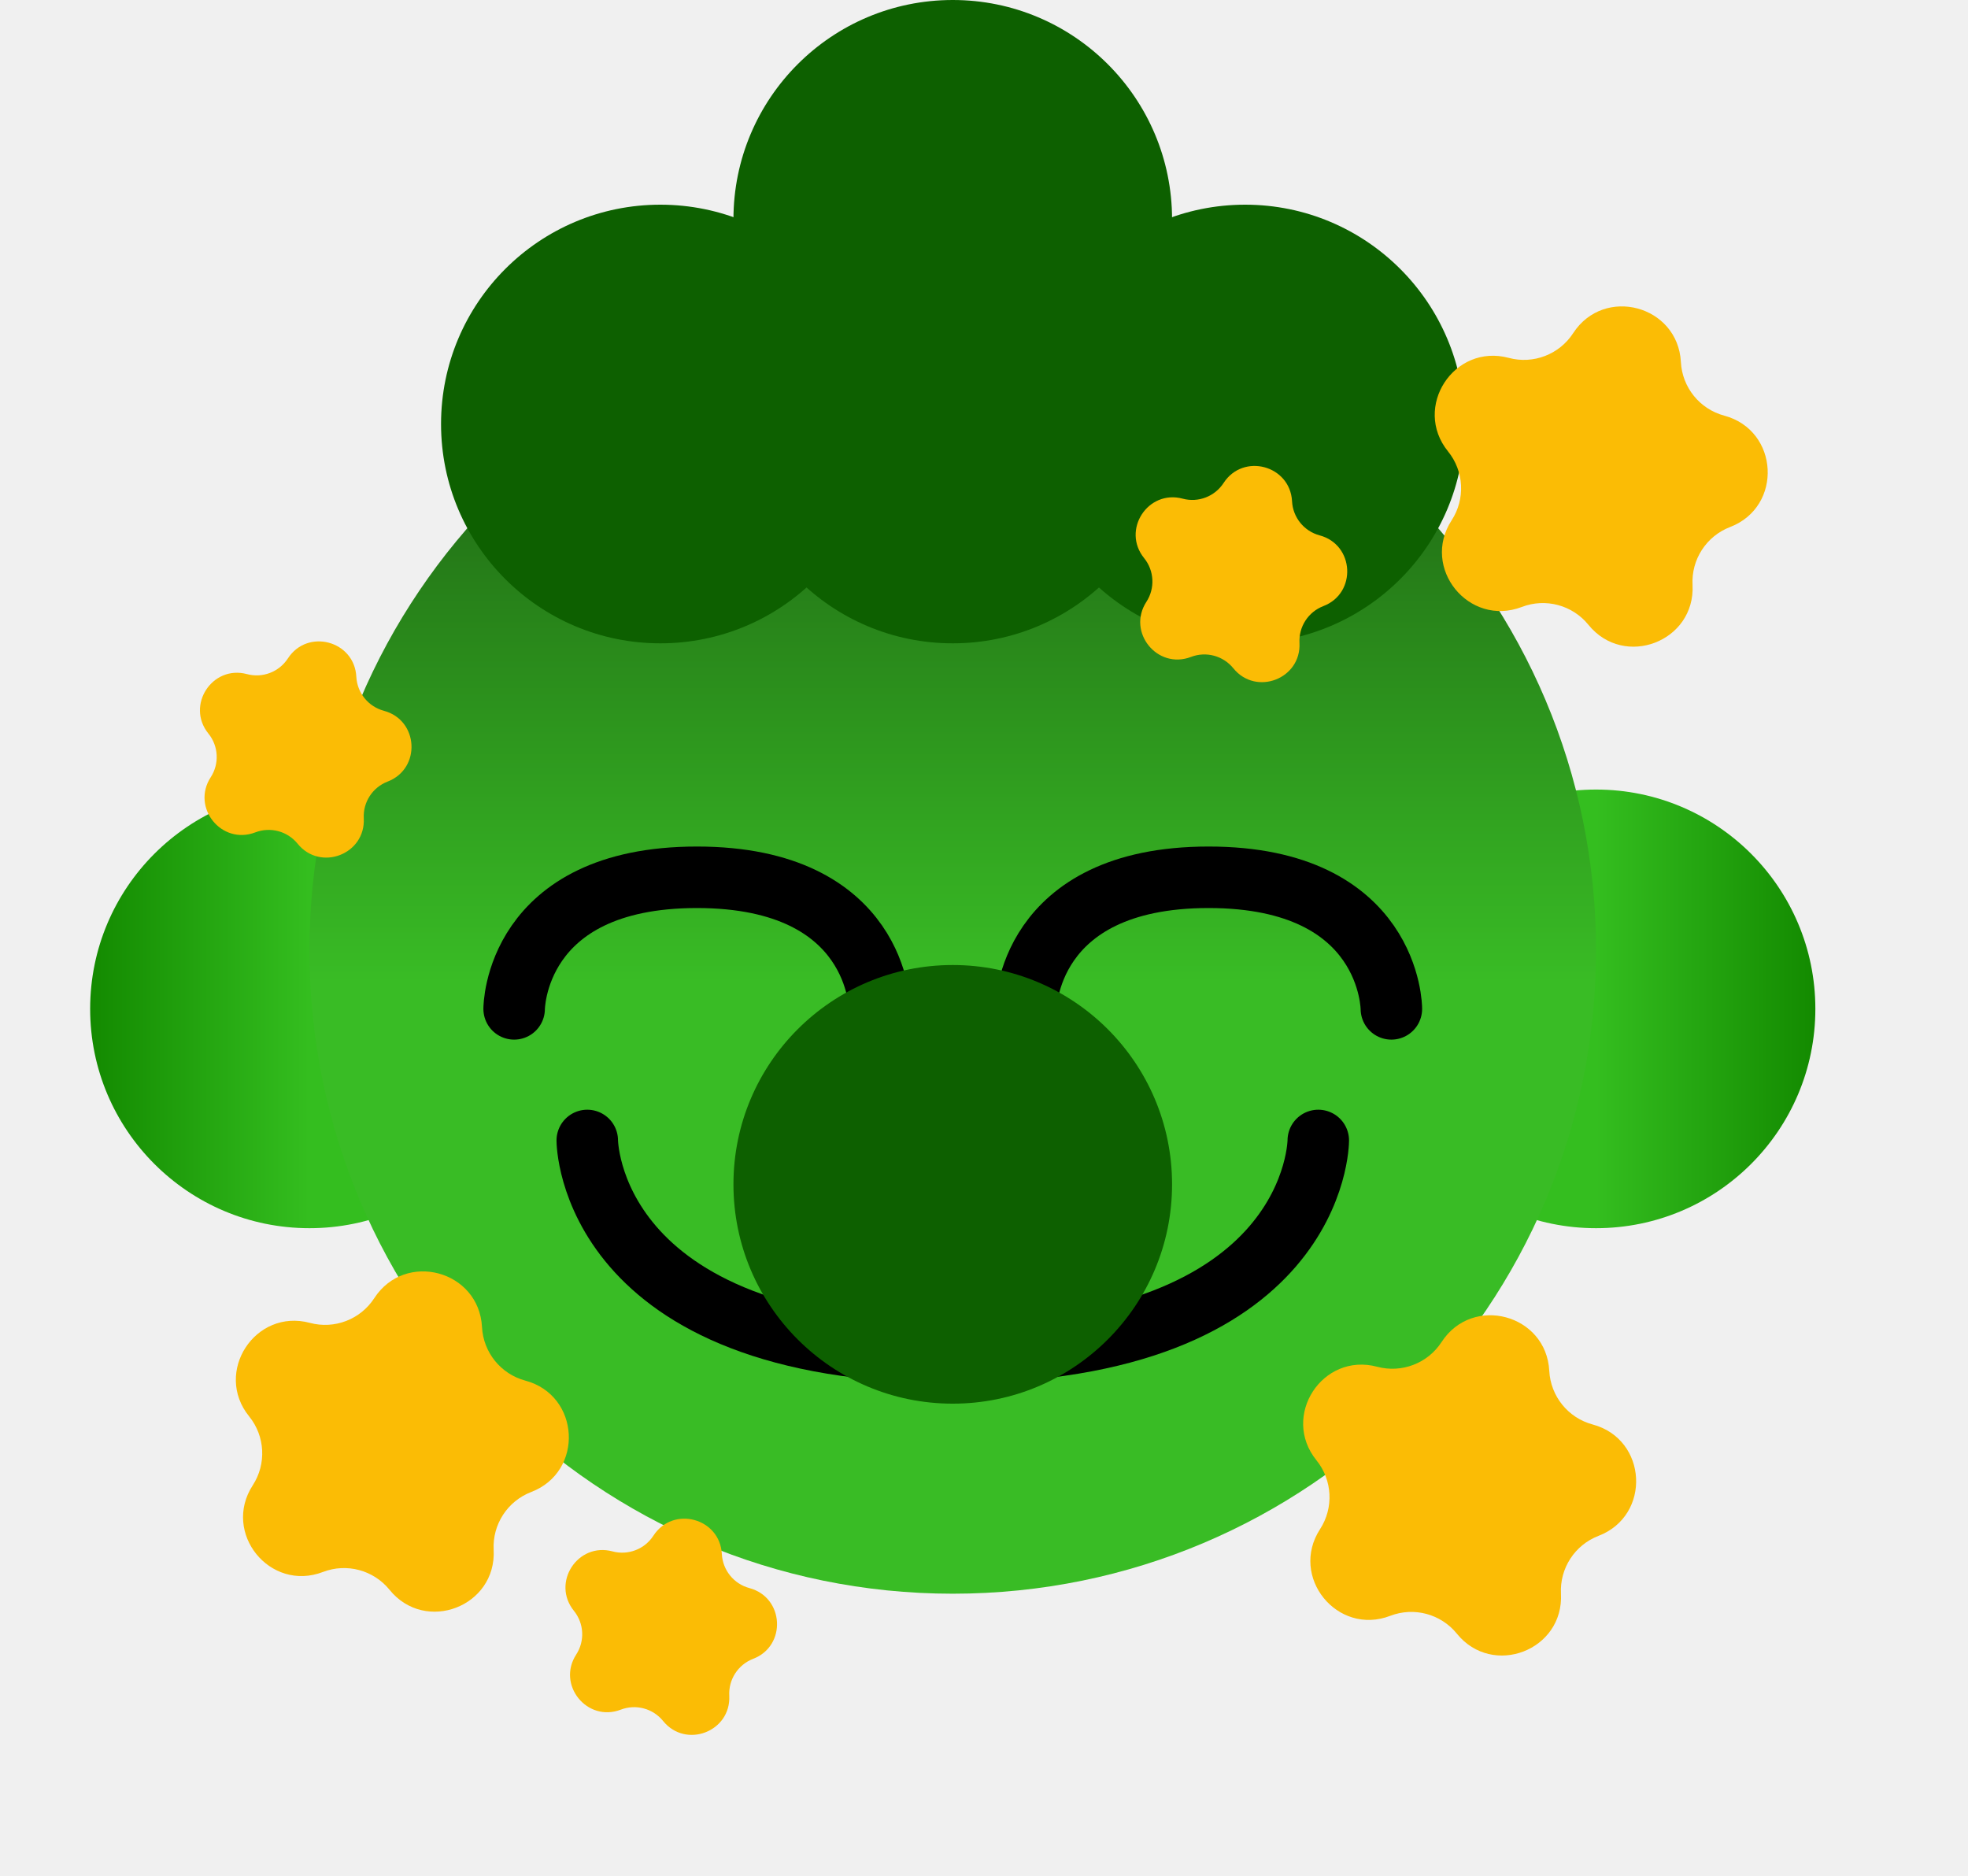
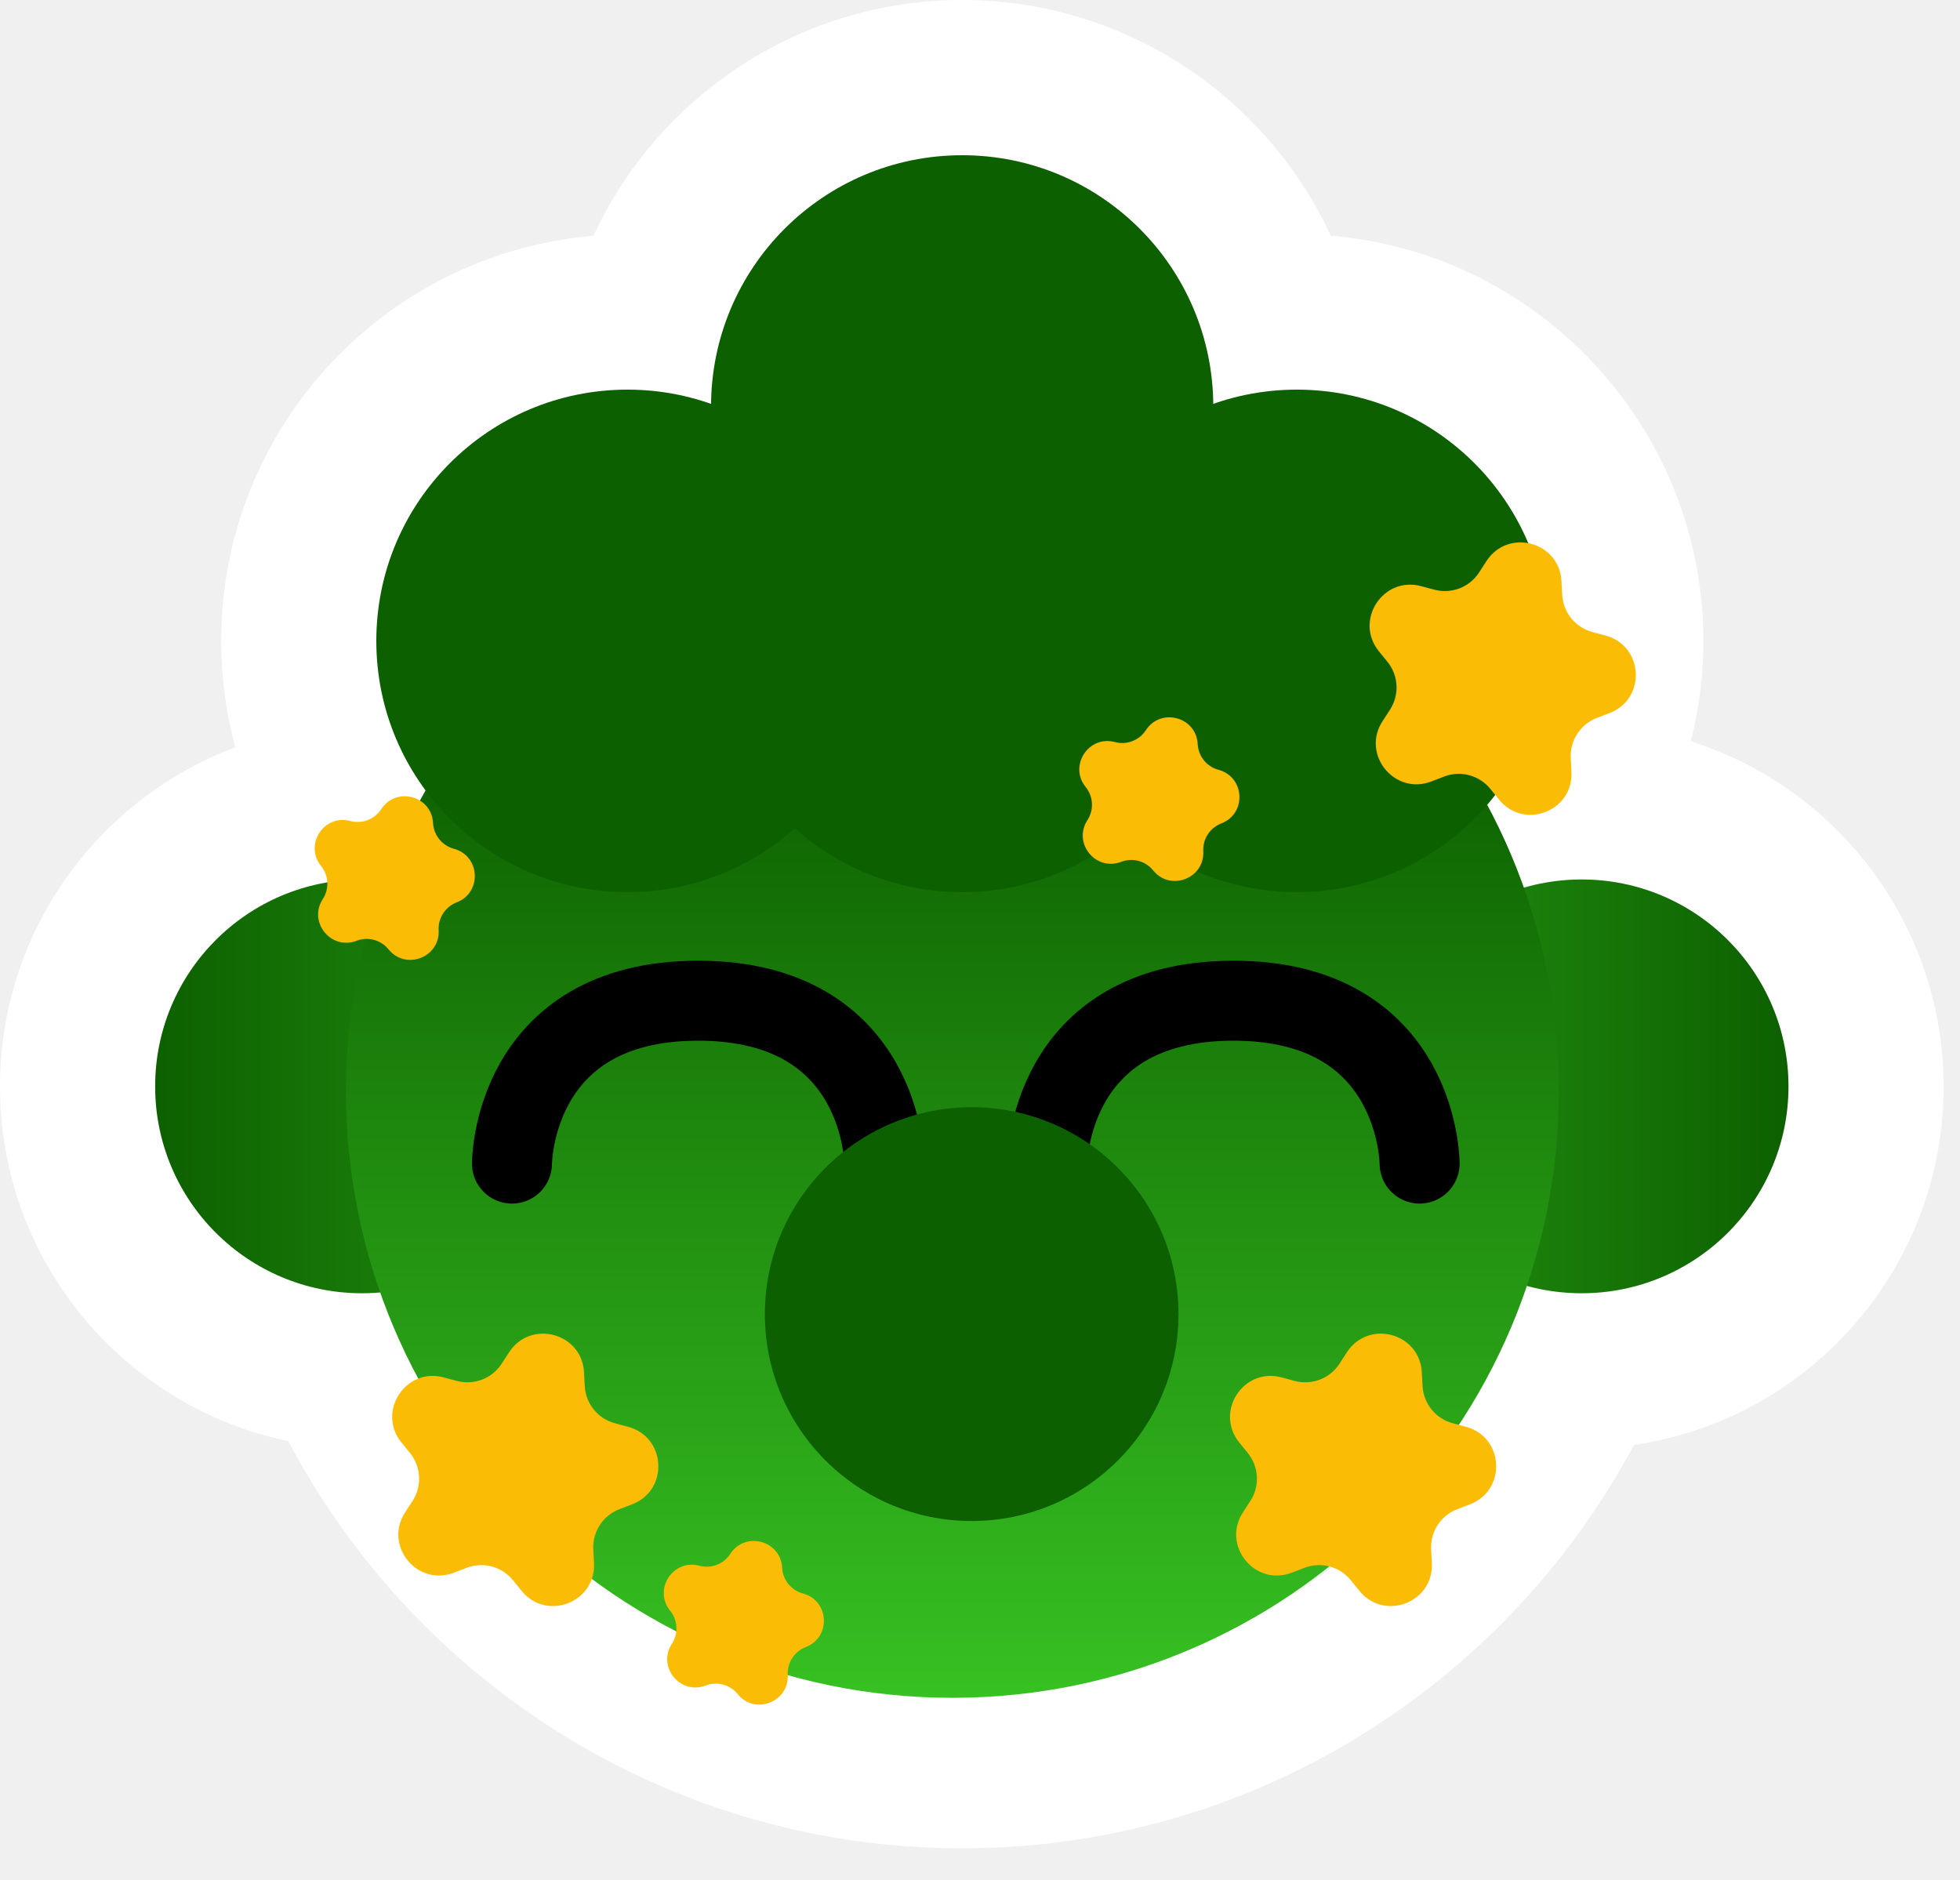
- <svg xmlns="http://www.w3.org/2000/svg" width="64" height="61" viewBox="0 0 64 61" fill="none">
-   <circle cx="51.904" cy="32.807" r="7.132" fill="url(#paint0_linear_1022_566)" />
-   <circle cx="7.132" cy="7.132" r="7.132" transform="matrix(-1 0 0 1 17.1957 25.675)" fill="url(#paint1_linear_1022_566)" />
-   <circle cx="30.984" cy="30.905" r="20.92" fill="url(#paint2_linear_1022_566)" />
-   <path d="M38.116 7.132C38.116 11.071 34.923 14.264 30.984 14.264C27.045 14.264 23.852 11.071 23.852 7.132C23.852 3.193 27.045 0 30.984 0C34.923 0 38.116 3.193 38.116 7.132Z" fill="#0D6000" />
-   <path d="M28.607 13.788C28.607 17.727 25.414 20.92 21.475 20.92C17.536 20.92 14.343 17.727 14.343 13.788C14.343 9.85 17.536 6.656 21.475 6.656C25.414 6.656 28.607 9.85 28.607 13.788Z" fill="#0D6000" />
-   <path d="M47.625 13.788C47.625 17.727 44.432 20.92 40.493 20.92C36.554 20.92 33.361 17.727 33.361 13.788C33.361 9.85 36.554 6.656 40.493 6.656C44.432 6.656 47.625 9.85 47.625 13.788Z" fill="#0D6000" />
-   <path d="M38.116 13.788C38.116 17.727 34.923 20.92 30.984 20.92C27.045 20.92 23.852 17.727 23.852 13.788C23.852 9.85 27.045 6.656 30.984 6.656C34.923 6.656 38.116 9.85 38.116 13.788Z" fill="#0D6000" />
-   <path d="M19.098 37.086C19.098 37.086 19.098 43.98 30.984 43.98C42.871 43.98 42.871 37.086 42.871 37.086" stroke="black" stroke-width="2" stroke-linecap="round" />
-   <path d="M45.248 32.807C45.248 32.807 45.248 28.528 39.305 28.528C33.361 28.528 33.361 32.807 33.361 32.807" stroke="black" stroke-width="2" stroke-linecap="round" />
-   <path d="M28.607 32.807C28.607 32.807 28.607 28.528 22.664 28.528C16.72 28.528 16.72 32.807 16.72 32.807" stroke="black" stroke-width="2" stroke-linecap="round" />
-   <circle cx="30.984" cy="38.513" r="7.132" fill="#0D6000" />
-   <path d="M51.159 10.835C52.165 9.285 54.566 9.929 54.663 11.773C54.706 12.598 55.275 13.302 56.073 13.516C57.858 13.994 57.988 16.476 56.263 17.138C55.492 17.434 54.999 18.193 55.042 19.018C55.139 20.863 52.819 21.753 51.656 20.318C51.136 19.676 50.262 19.441 49.491 19.737C47.766 20.399 46.202 18.468 47.208 16.919C47.658 16.226 47.611 15.322 47.091 14.68C45.928 13.244 47.282 11.16 49.066 11.638C49.864 11.852 50.709 11.527 51.159 10.835Z" fill="#FBBC05" />
-   <path d="M39.792 15.705C40.431 14.721 41.956 15.13 42.018 16.302C42.045 16.826 42.407 17.273 42.914 17.409C44.048 17.712 44.131 19.29 43.035 19.71C42.545 19.898 42.232 20.381 42.259 20.905C42.321 22.077 40.846 22.643 40.108 21.731C39.777 21.323 39.222 21.174 38.732 21.362C37.636 21.783 36.642 20.555 37.281 19.571C37.567 19.131 37.537 18.556 37.207 18.149C36.468 17.236 37.328 15.912 38.462 16.216C38.969 16.352 39.506 16.145 39.792 15.705Z" fill="#FBBC05" />
-   <path d="M21.249 49.938C21.888 48.954 23.413 49.363 23.475 50.535C23.502 51.059 23.864 51.506 24.371 51.642C25.505 51.946 25.588 53.523 24.492 53.943C24.002 54.132 23.689 54.614 23.716 55.138C23.777 56.31 22.303 56.876 21.564 55.964C21.234 55.556 20.679 55.407 20.189 55.595C19.093 56.016 18.099 54.788 18.738 53.804C19.024 53.364 18.994 52.79 18.664 52.382C17.925 51.469 18.785 50.145 19.919 50.449C20.426 50.585 20.963 50.379 21.249 49.938Z" fill="#FBBC05" />
-   <path d="M9.362 21.411C10.002 20.426 11.527 20.835 11.588 22.007C11.616 22.532 11.978 22.978 12.485 23.114C13.618 23.418 13.701 24.995 12.605 25.416C12.115 25.604 11.802 26.086 11.83 26.61C11.891 27.782 10.417 28.348 9.678 27.436C9.348 27.028 8.792 26.88 8.302 27.068C7.206 27.488 6.213 26.261 6.852 25.276C7.138 24.836 7.108 24.262 6.777 23.854C6.039 22.942 6.899 21.617 8.032 21.921C8.539 22.057 9.076 21.851 9.362 21.411Z" fill="#FBBC05" />
-   <path d="M12.171 42.215C13.177 40.666 15.578 41.309 15.675 43.154C15.718 43.979 16.287 44.682 17.085 44.896C18.87 45.374 19 47.856 17.275 48.518C16.504 48.814 16.011 49.573 16.054 50.398C16.151 52.243 13.831 53.134 12.668 51.698C12.148 51.056 11.274 50.822 10.503 51.118C8.778 51.78 7.214 49.848 8.22 48.299C8.67 47.606 8.623 46.702 8.103 46.06C6.94 44.625 8.294 42.54 10.078 43.018C10.876 43.232 11.721 42.908 12.171 42.215Z" fill="#FBBC05" />
-   <path d="M46.88 43.641C47.886 42.092 50.287 42.735 50.383 44.58C50.427 45.405 50.996 46.108 51.794 46.322C53.579 46.8 53.709 49.282 51.984 49.944C51.213 50.24 50.72 50.999 50.763 51.824C50.86 53.669 48.539 54.56 47.377 53.124C46.857 52.482 45.983 52.248 45.212 52.544C43.487 53.206 41.923 51.275 42.929 49.725C43.379 49.032 43.331 48.129 42.812 47.487C41.649 46.051 43.003 43.967 44.787 44.445C45.585 44.658 46.43 44.334 46.88 43.641Z" fill="#FBBC05" />
+ <svg xmlns="http://www.w3.org/2000/svg" width="49" height="47" viewBox="0 0 49 47" fill="none">
+   <path d="M24.054 3.881C27.523 3.881 30.332 6.692 30.332 10.162C30.332 13.633 27.523 16.443 24.054 16.443C20.585 16.443 17.776 13.633 17.776 10.162C17.776 6.692 20.585 3.881 24.054 3.881ZM24.054 0C18.452 0 13.897 4.557 13.897 10.162C13.897 15.767 18.452 20.324 24.054 20.324C29.656 20.324 34.211 15.767 34.211 10.162C34.211 4.557 29.656 0 24.054 0Z" fill="white" />
+   <path d="M15.687 9.741C19.156 9.741 21.965 12.551 21.965 16.022C21.965 19.492 19.156 22.303 15.687 22.303C12.218 22.303 9.409 19.492 9.409 16.022C9.409 12.551 12.218 9.741 15.687 9.741ZM15.687 5.86C10.085 5.86 5.53 10.417 5.53 16.022C5.53 21.627 10.085 26.184 15.687 26.184C21.289 26.184 25.844 21.627 25.844 16.022C25.844 10.417 21.289 5.86 15.687 5.86Z" fill="white" />
+   <path d="M32.427 9.741C35.895 9.741 38.705 12.551 38.705 16.022C38.705 19.492 35.895 22.303 32.427 22.303C28.958 22.303 26.149 19.492 26.149 16.022C26.149 12.551 28.958 9.741 32.427 9.741ZM32.427 5.86C26.825 5.86 22.27 10.417 22.27 16.022C22.27 21.627 26.825 26.184 32.427 26.184C38.029 26.184 42.584 21.627 42.584 16.022C42.584 10.417 38.029 5.86 32.427 5.86Z" fill="white" />
+   <path d="M24.054 11.991C32.427 11.991 39.215 18.782 39.215 27.159C39.215 35.536 32.427 42.328 24.054 42.328C15.682 42.328 8.894 35.536 8.894 27.159C8.894 18.782 15.682 11.991 24.054 11.991ZM24.054 8.11C13.554 8.11 5.015 16.654 5.015 27.159C5.015 37.665 13.554 46.208 24.054 46.208C34.555 46.208 43.094 37.665 43.094 27.159C43.094 16.654 34.555 8.11 24.054 8.11Z" fill="white" />
+   <path d="M9.049 21.993C11.902 21.993 14.219 24.31 14.219 27.165C14.219 30.02 11.902 32.338 9.049 32.338C6.195 32.338 3.879 30.02 3.879 27.165C3.879 24.31 6.195 21.993 9.049 21.993ZM9.049 18.112C4.062 18.112 0 22.17 0 27.165C0 32.16 4.056 36.218 9.049 36.218C14.041 36.218 18.098 32.16 18.098 27.165C18.098 22.17 14.041 18.112 9.049 18.112Z" fill="white" />
+   <path d="M39.542 21.993C42.395 21.993 44.712 24.31 44.712 27.165C44.712 30.02 42.395 32.338 39.542 32.338C36.688 32.338 34.372 30.02 34.372 27.165C34.372 24.31 36.688 21.993 39.542 21.993ZM39.542 18.112C34.555 18.112 30.493 22.17 30.493 27.165C30.493 32.16 34.549 36.218 39.542 36.218C44.534 36.218 48.59 32.16 48.59 27.165C48.59 22.17 44.534 18.112 39.542 18.112Z" fill="white" />
+   <path d="M20.048 20.247H14.412C13.895 20.247 13.476 20.666 13.476 21.183C13.476 21.701 13.895 22.12 14.412 22.12H20.048C20.565 22.12 20.984 21.701 20.984 21.183C20.984 20.666 20.565 20.247 20.048 20.247Z" fill="white" />
+   <path d="M34.178 20.247H28.543C28.026 20.247 27.606 20.666 27.606 21.183C27.606 21.701 28.026 22.12 28.543 22.12H34.178C34.695 22.12 35.115 21.701 35.115 21.183C35.115 20.666 34.695 20.247 34.178 20.247Z" fill="white" />
+   <path d="M9.049 32.332C11.904 32.332 14.219 30.017 14.219 27.16C14.219 24.303 11.904 21.987 9.049 21.987C6.193 21.987 3.879 24.303 3.879 27.16C3.879 30.017 6.193 32.332 9.049 32.332Z" fill="url(#paint0_linear_1696_667)" />
+   <path d="M39.542 32.332C42.397 32.332 44.712 30.017 44.712 27.16C44.712 24.303 42.397 21.987 39.542 21.987C36.686 21.987 34.372 24.303 34.372 27.16C34.372 30.017 36.686 32.332 39.542 32.332Z" fill="url(#paint1_linear_1696_667)" />
+   <path d="M23.81 42.446C32.183 42.446 38.971 35.655 38.971 27.278C38.971 18.901 32.183 12.11 23.81 12.11C15.437 12.11 8.649 18.901 8.649 27.278C8.649 35.655 15.437 42.446 23.81 42.446Z" fill="url(#paint2_linear_1696_667)" />
+   <path d="M30.332 10.163C30.332 13.633 27.523 16.444 24.054 16.444C20.585 16.444 17.776 13.633 17.776 10.163C17.776 6.692 20.585 3.881 24.054 3.881C27.523 3.881 30.332 6.692 30.332 10.163Z" fill="#0D6000" />
+   <path d="M30.332 16.023C30.332 19.493 27.523 22.304 24.054 22.304C20.585 22.304 17.776 19.493 17.776 16.023C17.776 12.552 20.585 9.741 24.054 9.741C27.523 9.741 30.332 12.552 30.332 16.023Z" fill="#0D6000" />
+   <path d="M38.699 16.023C38.699 19.493 35.89 22.304 32.421 22.304C28.953 22.304 26.143 19.493 26.143 16.023C26.143 12.552 28.953 9.741 32.421 9.741C35.89 9.741 38.699 12.552 38.699 16.023Z" fill="#0D6000" />
+   <path d="M21.965 16.023C21.965 19.493 19.155 22.304 15.687 22.304C12.218 22.304 9.408 19.493 9.408 16.023C9.408 12.552 12.218 9.741 15.687 9.741C19.155 9.741 21.965 12.552 21.965 16.023Z" fill="#0D6000" />
+   <path d="M35.49 29.09C35.49 29.09 35.49 25.018 30.836 25.018C26.181 25.018 26.181 29.09 26.181 29.09M22.108 29.09C22.108 29.09 22.108 25.018 17.454 25.018C12.799 25.018 12.799 29.09 12.799 29.09" stroke="black" stroke-width="2" stroke-linecap="round" />
+   <path d="M24.292 38.026C27.147 38.026 29.462 35.711 29.462 32.854C29.462 29.997 27.147 27.681 24.292 27.681C21.437 27.681 19.122 29.997 19.122 32.854C19.122 35.711 21.437 38.026 24.292 38.026Z" fill="#0D6000" />
+   <path d="M37.163 14.026C37.701 13.198 38.985 13.542 39.037 14.528L39.055 14.869C39.078 15.31 39.382 15.687 39.809 15.801L40.139 15.889C41.093 16.145 41.163 17.472 40.24 17.826L39.922 17.948C39.509 18.107 39.245 18.513 39.269 18.954L39.286 19.295C39.338 20.281 38.097 20.758 37.476 19.99L37.261 19.725C36.983 19.381 36.515 19.256 36.103 19.414L35.784 19.537C34.862 19.891 34.026 18.858 34.564 18.029L34.75 17.743C34.99 17.372 34.965 16.889 34.687 16.546L34.472 16.281C33.85 15.513 34.574 14.398 35.528 14.654L35.858 14.742C36.285 14.857 36.737 14.683 36.977 14.313L37.163 14.026Z" fill="#FBBC05" />
+   <path d="M28.647 18.255C29.019 17.683 29.906 17.92 29.942 18.602C29.958 18.907 30.168 19.167 30.463 19.246C31.123 19.423 31.171 20.341 30.534 20.585C30.248 20.695 30.066 20.975 30.082 21.28C30.118 21.962 29.26 22.292 28.83 21.761C28.638 21.523 28.315 21.437 28.03 21.546C27.392 21.791 26.814 21.077 27.186 20.504C27.352 20.248 27.335 19.914 27.143 19.677C26.713 19.146 27.213 18.375 27.873 18.552C28.168 18.631 28.48 18.511 28.647 18.255Z" fill="#FBBC05" />
+   <path d="M18.258 38.847C18.63 38.274 19.517 38.512 19.553 39.194C19.569 39.499 19.779 39.759 20.075 39.838C20.734 40.015 20.782 40.932 20.145 41.177C19.86 41.287 19.677 41.567 19.693 41.872C19.729 42.554 18.871 42.883 18.442 42.353C18.249 42.115 17.926 42.029 17.641 42.138C17.003 42.383 16.425 41.669 16.797 41.096C16.963 40.84 16.946 40.506 16.754 40.269C16.324 39.738 16.824 38.967 17.484 39.144C17.779 39.223 18.091 39.103 18.258 38.847Z" fill="#FBBC05" />
+   <path d="M9.531 20.229C9.903 19.656 10.79 19.894 10.826 20.576C10.842 20.881 11.053 21.141 11.348 21.22C12.007 21.397 12.055 22.314 11.418 22.559C11.133 22.669 10.95 22.949 10.966 23.254C11.002 23.936 10.144 24.265 9.715 23.735C9.522 23.497 9.199 23.411 8.914 23.52C8.277 23.765 7.698 23.051 8.07 22.478C8.237 22.222 8.219 21.888 8.027 21.651C7.597 21.12 8.097 20.349 8.757 20.526C9.052 20.605 9.364 20.485 9.531 20.229Z" fill="#FBBC05" />
+   <path d="M12.727 33.808C13.265 32.979 14.549 33.323 14.601 34.31L14.618 34.651C14.642 35.092 14.946 35.468 15.373 35.582L15.703 35.671C16.657 35.926 16.726 37.254 15.804 37.608L15.485 37.73C15.073 37.888 14.809 38.294 14.832 38.735L14.85 39.076C14.902 40.063 13.661 40.539 13.04 39.772L12.825 39.506C12.547 39.163 12.079 39.038 11.667 39.196L11.348 39.318C10.426 39.672 9.589 38.639 10.127 37.811L10.313 37.525C10.554 37.154 10.529 36.671 10.251 36.327L10.036 36.062C9.414 35.294 10.138 34.18 11.092 34.435L11.422 34.524C11.849 34.638 12.3 34.465 12.541 34.094L12.727 33.808Z" fill="#FBBC05" />
+   <path d="M33.672 33.808C34.211 32.979 35.494 33.323 35.546 34.31L35.564 34.651C35.587 35.092 35.892 35.468 36.318 35.582L36.648 35.671C37.602 35.926 37.672 37.254 36.75 37.608L36.431 37.73C36.018 37.888 35.755 38.294 35.778 38.735L35.796 39.076C35.847 40.063 34.607 40.539 33.985 39.772L33.77 39.506C33.492 39.163 33.025 39.038 32.612 39.196L32.294 39.318C31.371 39.672 30.535 38.639 31.073 37.811L31.259 37.525C31.5 37.154 31.474 36.671 31.196 36.327L30.981 36.062C30.36 35.294 31.084 34.18 32.038 34.435L32.367 34.524C32.794 34.638 33.246 34.465 33.487 34.094L33.672 33.808Z" fill="#FBBC05" />
  <defs>
-     <linearGradient id="paint0_linear_1022_566" x1="51.904" y1="32.807" x2="59.036" y2="32.807" gradientUnits="userSpaceOnUse">
-       <stop stop-color="#34BE1F" />
-       <stop offset="1" stop-color="#138A00" />
+     <linearGradient id="paint0_linear_1696_667" x1="24.295" y1="23.184" x2="3.879" y2="23.184" gradientUnits="userSpaceOnUse">
+       <stop stop-color="#37C122" />
+       <stop offset="1" stop-color="#0D6000" />
    </linearGradient>
-     <linearGradient id="paint1_linear_1022_566" x1="7.132" y1="7.132" x2="14.264" y2="7.132" gradientUnits="userSpaceOnUse">
-       <stop stop-color="#34BE1F" />
-       <stop offset="1" stop-color="#138A00" />
+     <linearGradient id="paint1_linear_1696_667" x1="24.295" y1="23.184" x2="44.712" y2="23.184" gradientUnits="userSpaceOnUse">
+       <stop stop-color="#37C122" />
+       <stop offset="1" stop-color="#0D6000" />
    </linearGradient>
-     <linearGradient id="paint2_linear_1022_566" x1="30.984" y1="9.985" x2="30.984" y2="51.825" gradientUnits="userSpaceOnUse">
-       <stop stop-color="#1A5611" />
-       <stop offset="0.525" stop-color="#39BC25" />
+     <linearGradient id="paint2_linear_1696_667" x1="24.295" y1="3.881" x2="24.295" y2="42.453" gradientUnits="userSpaceOnUse">
+       <stop offset="0.379" stop-color="#0D6000" />
+       <stop offset="1" stop-color="#37C122" />
    </linearGradient>
  </defs>
</svg>
